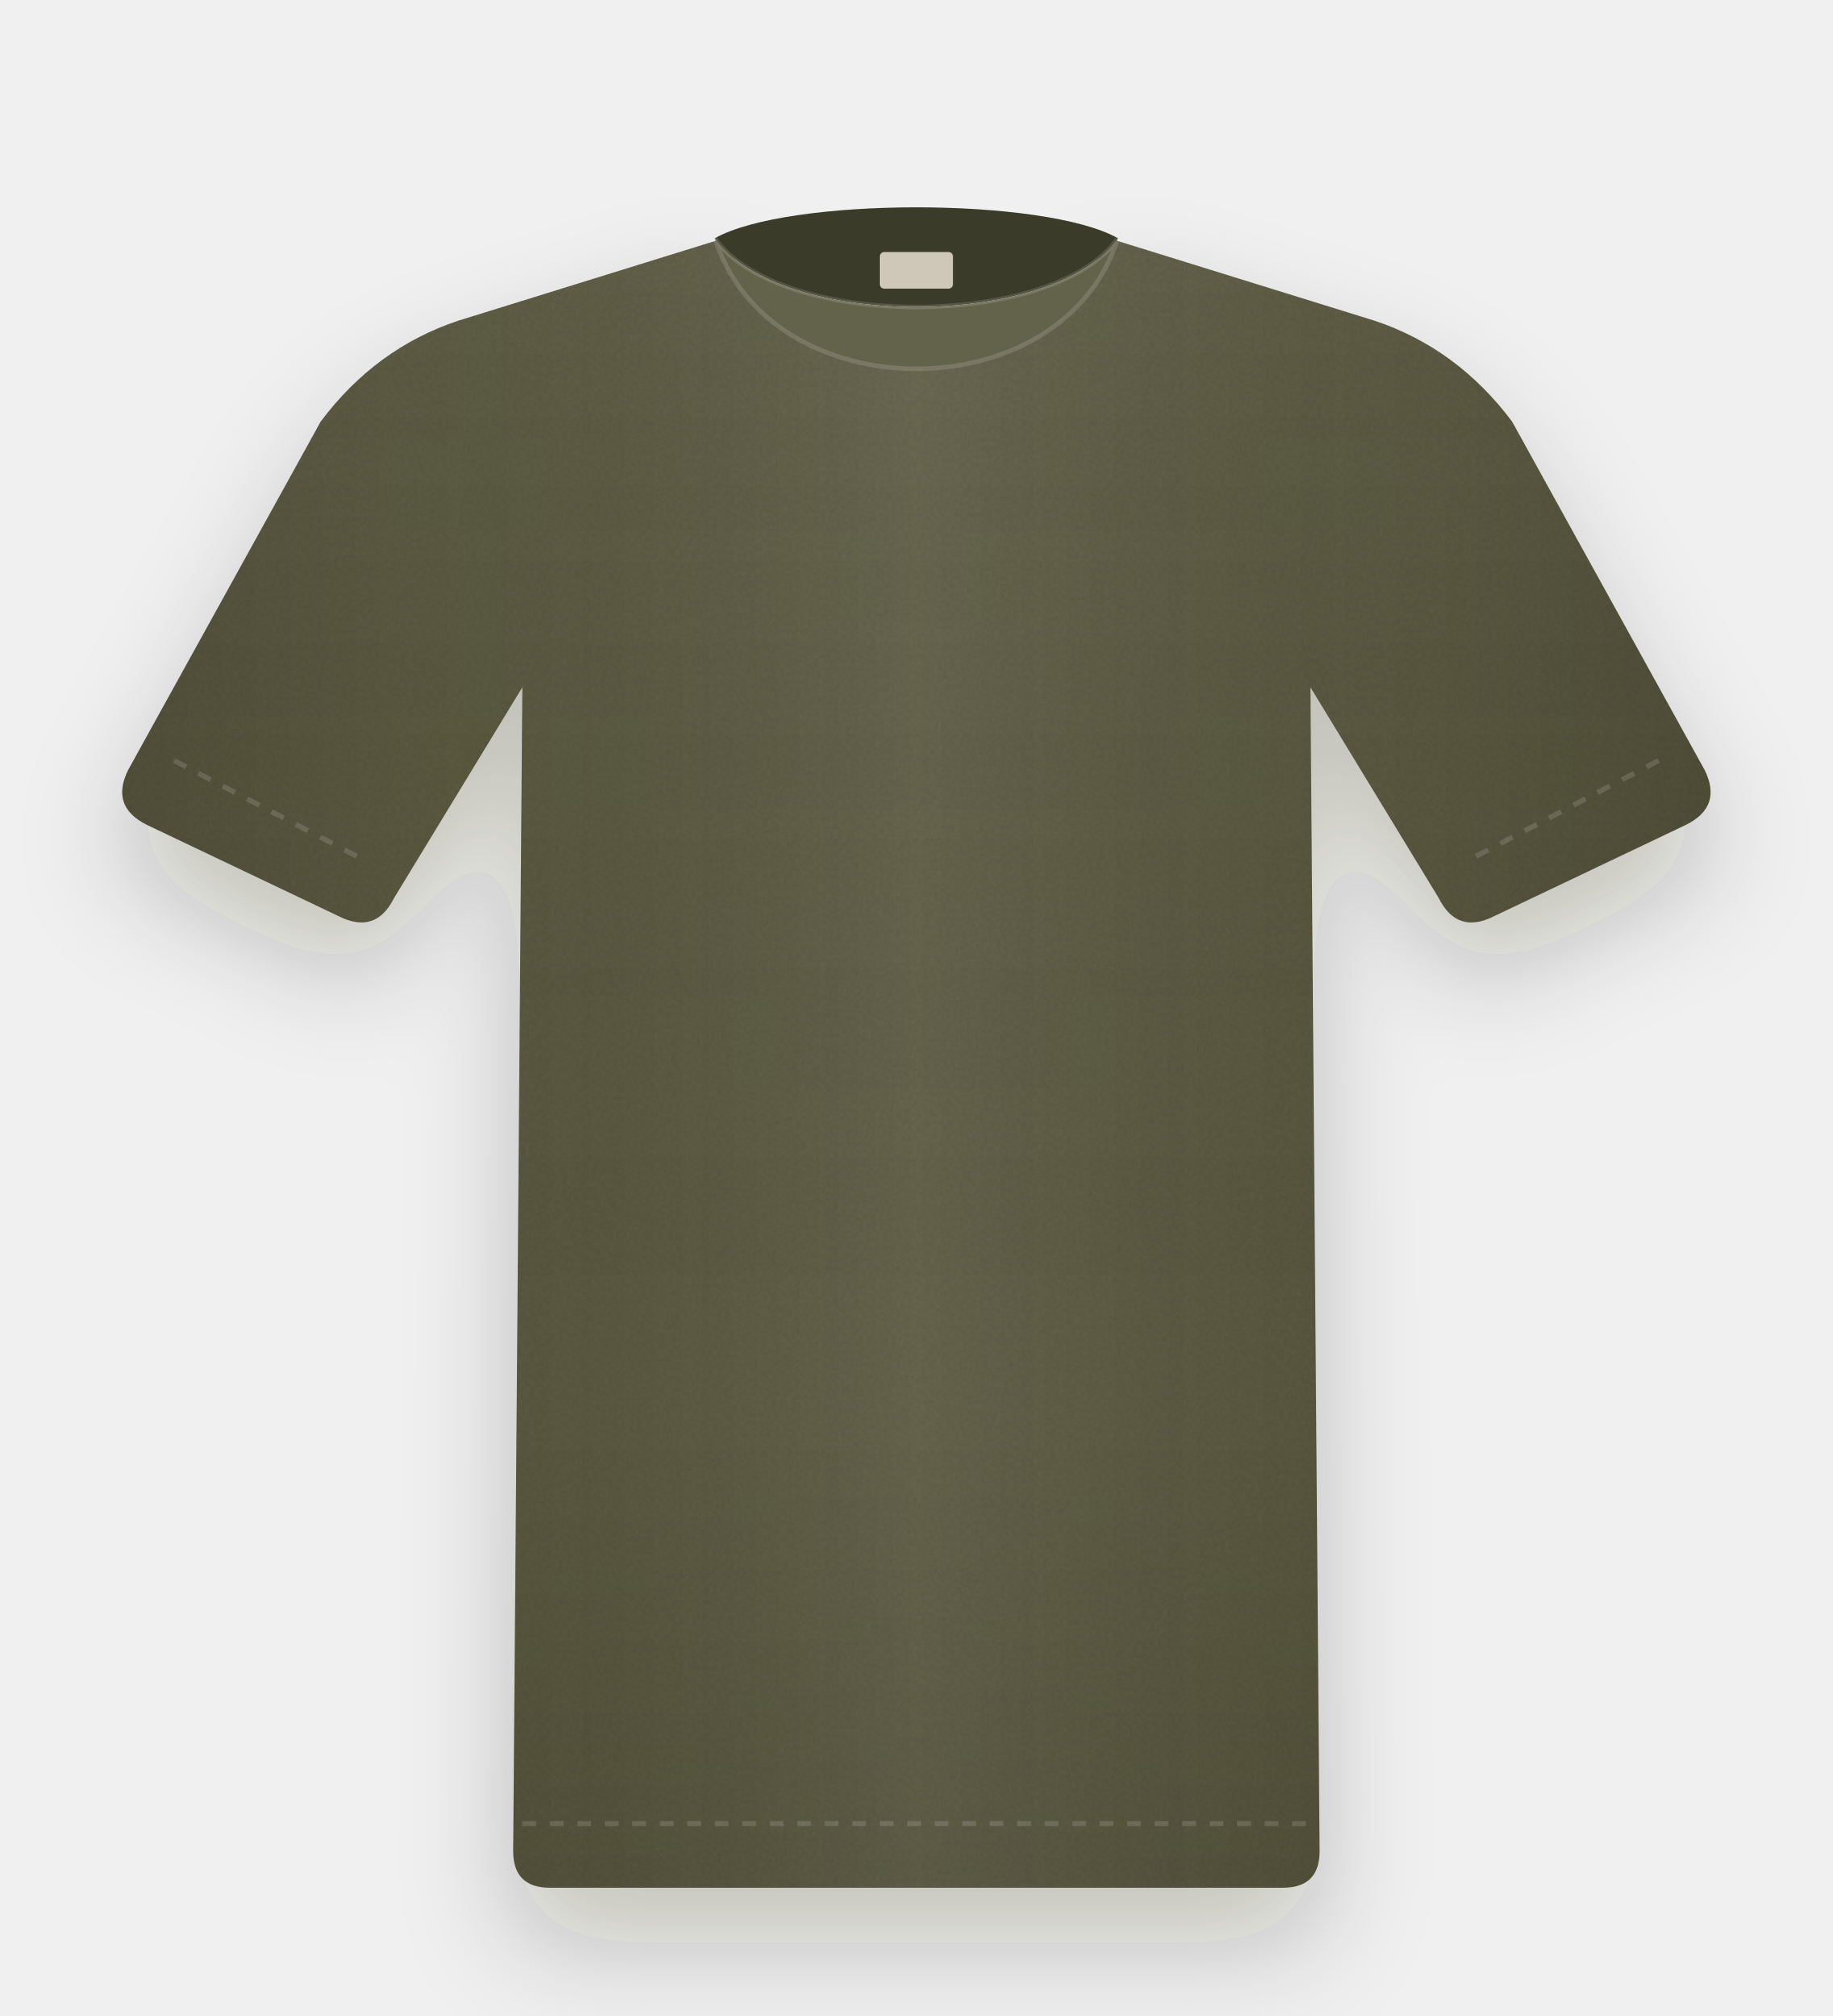
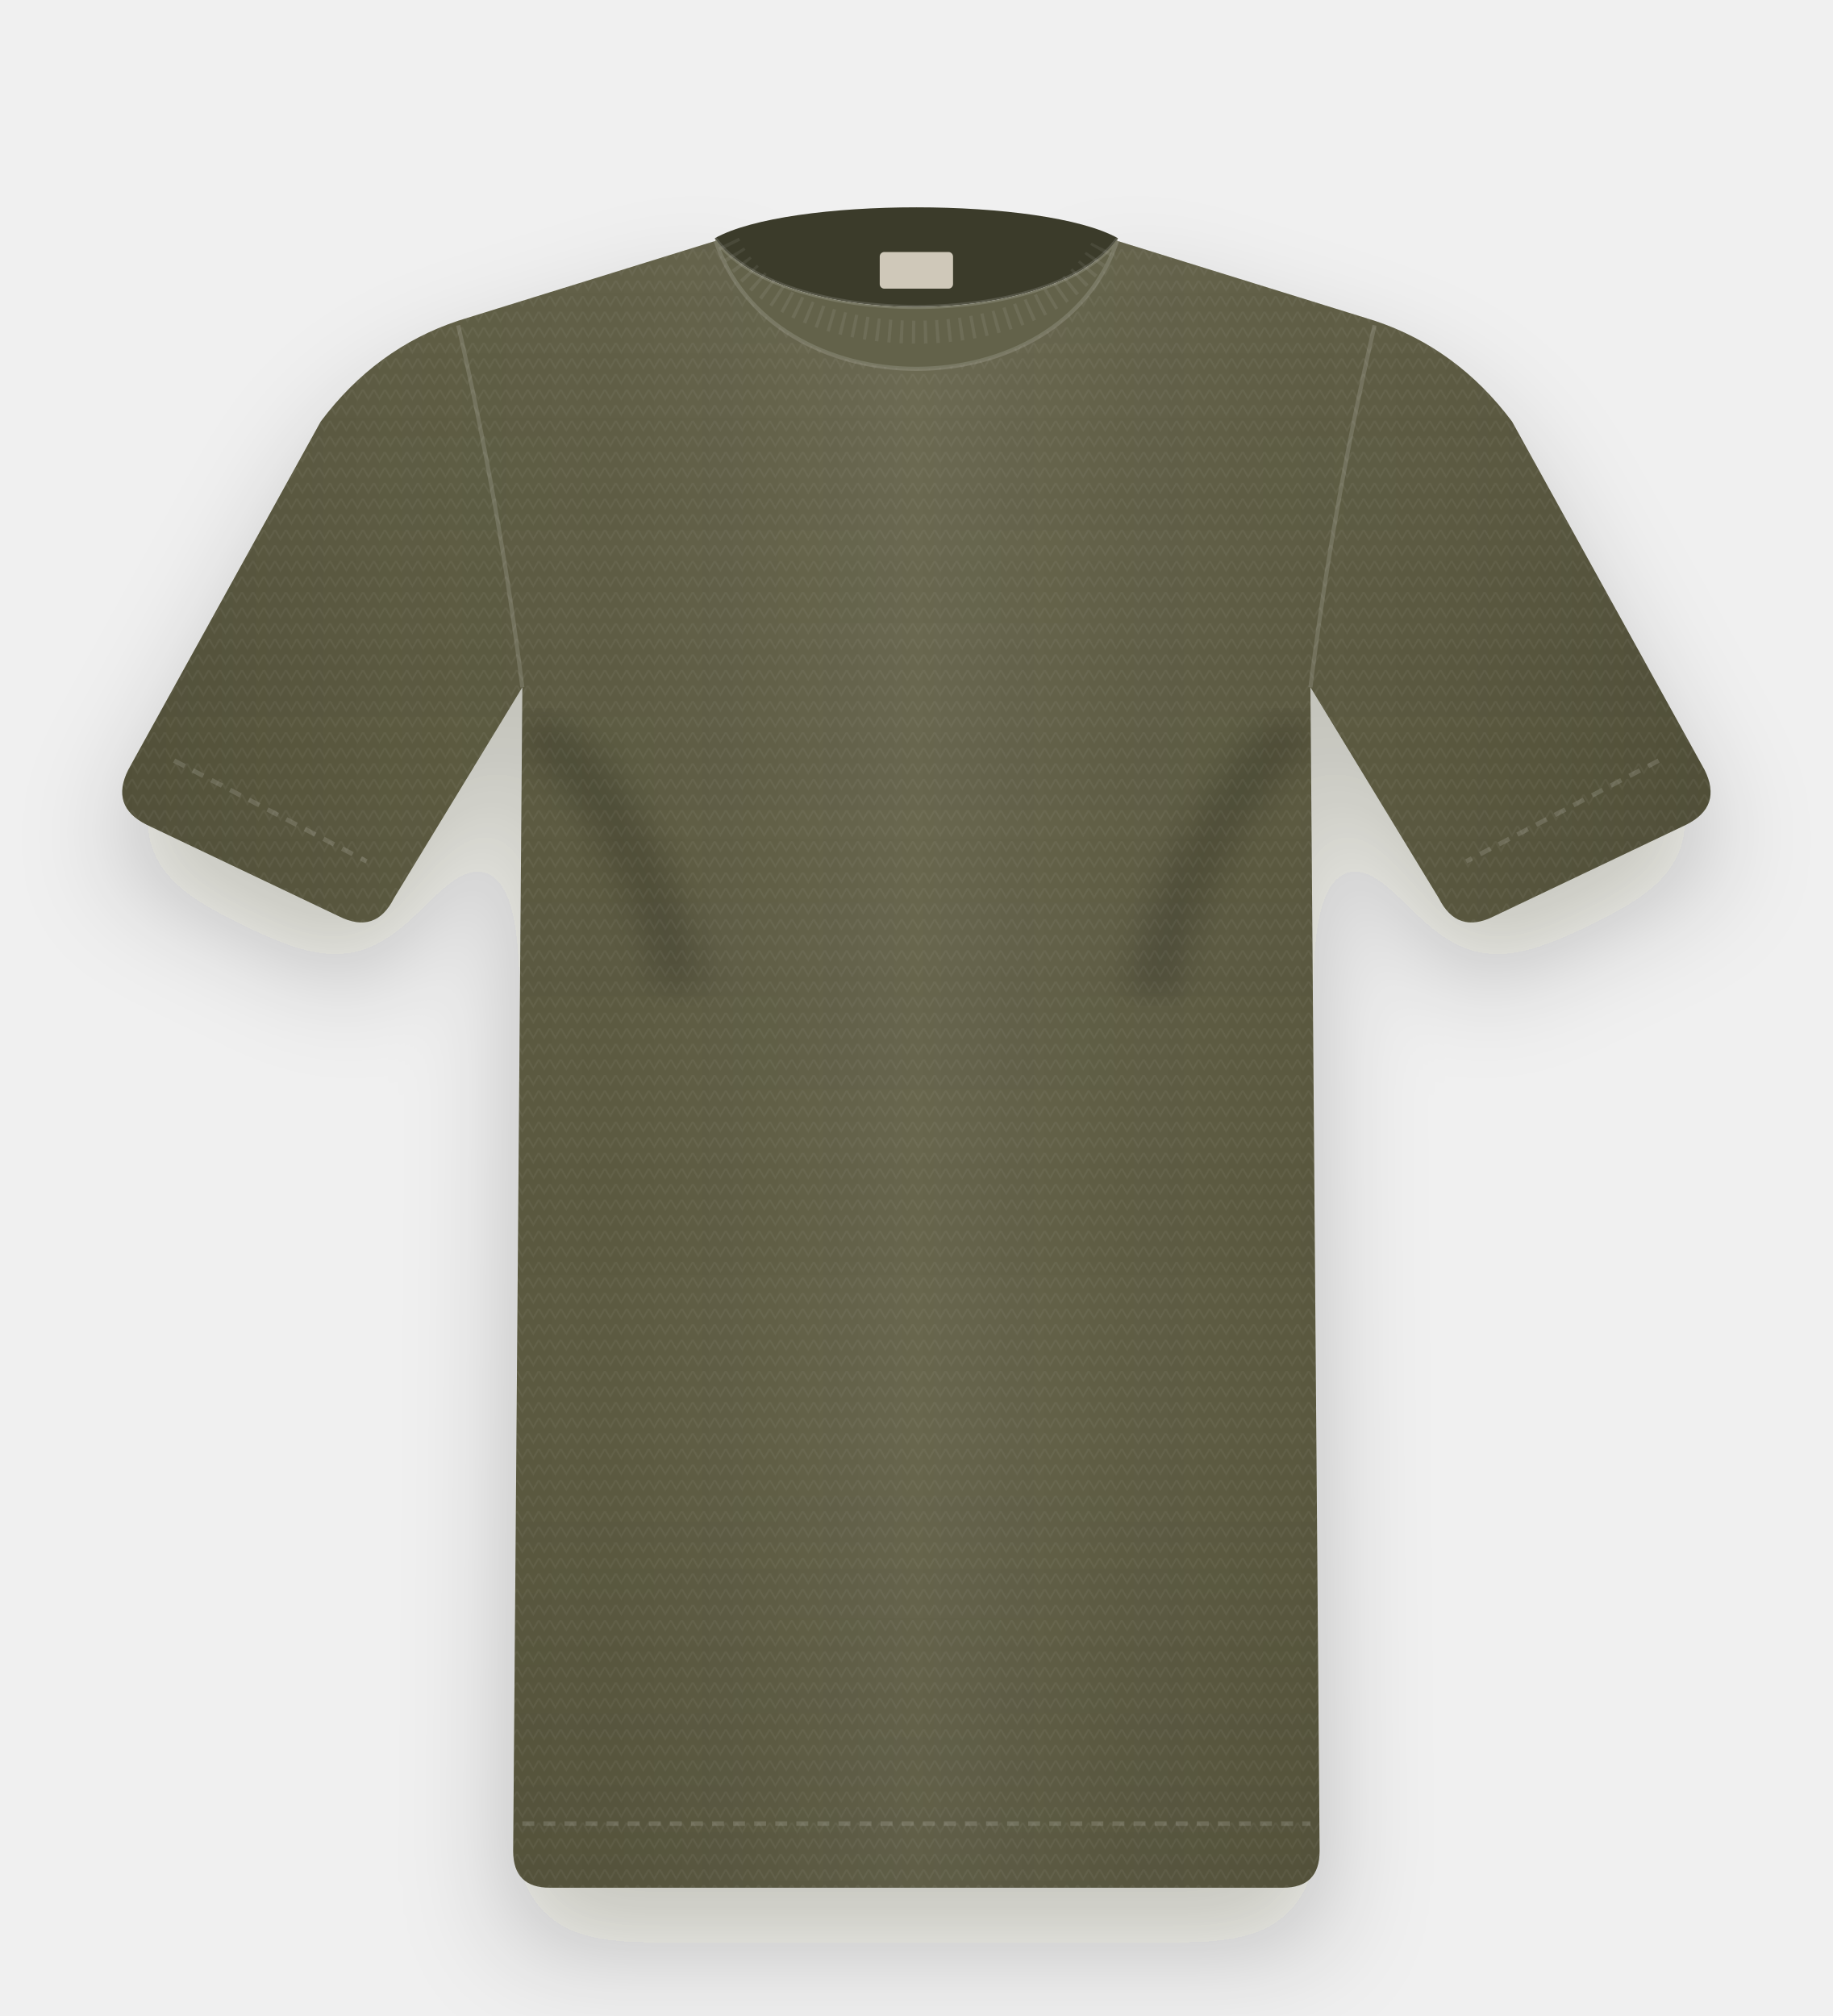
<svg xmlns="http://www.w3.org/2000/svg" viewBox="0 0 400 440" role="img">
  <defs>
    <linearGradient id="al" x1="0" x2="1" y1="0" y2="0">
      <stop offset="0" stop-color="#000" stop-opacity=".16" />
      <stop offset=".22" stop-color="#000" stop-opacity=".02" />
      <stop offset=".5" stop-color="#fff" stop-opacity=".07" />
      <stop offset=".78" stop-color="#000" stop-opacity=".03" />
      <stop offset="1" stop-color="#000" stop-opacity=".18" />
    </linearGradient>
    <linearGradient id="av" x1="0" x2="0" y1="0" y2="1">
      <stop offset="0" stop-color="#fff" stop-opacity=".06" />
      <stop offset=".7" stop-color="#000" stop-opacity="0" />
      <stop offset="1" stop-color="#000" stop-opacity=".1" />
    </linearGradient>
-     <filter id="an" x="0" y="0" width="100%" height="100%">
-       <feTurbulence type="fractalNoise" baseFrequency="1.1" numOctaves="2" seed="3" />
-       <feColorMatrix values="0 0 0 0 0  0 0 0 0 0  0 0 0 0 0  0 0 0 .09 0" />
+     <pattern id="ak" width="2.4" height="3.4" patternUnits="userSpaceOnUse">
+       <path d="M0 0 L1.2 2.1 L2.4 0" fill="none" stroke="#fff" stroke-width=".4" />
+     </pattern>
+     <filter id="af" x="-10%" y="-10%" width="120%" height="120%">
+       <feGaussianBlur stdDeviation="4" />
    </filter>
    <filter id="as" x="-20%" y="-20%" width="140%" height="140%">
      <feDropShadow dx="0" dy="12" stdDeviation="12" flood-color="#2a2014" flood-opacity=".22" />
    </filter>
    <clipPath id="ac">
      <path d="M158 52 C170 82 230 82 242 52 L300 70 Q318 76 330 92 L372 168 Q376 176 368 180 L326 200 Q318 204 314 196 L286 150 L288 404 Q288 412 280 412 L120 412 Q112 412 112 404 L114 150 L86 196 Q82 204 74 200 L32 180 Q24 176 28 168 L70 92 Q82 76 100 70 Z" />
    </clipPath>
  </defs>
  <g filter="url(#as)">
    <path d="M158 52 C170 82 230 82 242 52 L300 70 Q318 76 330 92 L372 168 Q376 176 368 180 L326 200 Q318 204 314 196 L286 150 L288 404 Q288 412 280 412 L120 412 Q112 412 112 404 L114 150 L86 196 Q82 204 74 200 L32 180 Q24 176 28 168 L70 92 Q82 76 100 70 Z" fill="#5b5a40" />
  </g>
  <g clip-path="url(#ac)">
    <rect width="400" height="440" fill="url(#al)" />
    <rect width="400" height="440" fill="url(#av)" />
-     <rect width="400" height="440" filter="url(#an)" />
-     <g fill="none" stroke="rgba(255,255,255,.14)" stroke-width="1.1" stroke-dasharray="3 3">
+     <g filter="url(#af)" fill="none" stroke-linecap="round">
+       <path d="M118 160 Q138 176 148 212" stroke="#000" stroke-opacity="0.18" stroke-width="9" />
+       <path d="M282 160 Q262 178 252 214" stroke="#000" stroke-opacity="0.18" stroke-width="9" />
+     </g>
+     <rect width="400" height="440" fill="url(#ak)" opacity="0.05" />
+     <g fill="none" stroke="rgba(255,255,255,.14)" stroke-width=".9">
+       <path d="M100 71 Q109 110 114 150" />
+       <path d="M300 71 Q291 110 286 150" />
+     </g>
+     <g fill="none" stroke="rgba(255,255,255,.14)" stroke-width="1" stroke-dasharray="2.6 2">
      <path d="M38 166 L80 188" />
      <path d="M362 166 L320 188" />
      <path d="M114 398 L286 398" />
    </g>
    <g fill="none" stroke="rgba(255,255,255,.14)" stroke-width="1.2" />
    <g style="mix-blend-mode:multiply" opacity=".92" />
  </g>
  <path d="M156 52 C170 72 230 72 244 52 C228 43 172 43 156 52 Z" fill="#3b3b2a" />
  <path d="M156 52 C168 90 232 90 244 52 C230 72 170 72 156 52 Z" fill="#63624a" />
-   <path d="M156 52 C168 90 232 90 244 52 C230 72 170 72 156 52 Z" fill="none" stroke="rgba(255,255,255,.14)" stroke-width="1" />
+   <path d="M159 53 C171 79 229 79 241 53" fill="none" stroke="rgba(255,255,255,.14)" stroke-width="5" stroke-dasharray=".7 1.9" opacity=".5" />
+   <path d="M156 52 C168 90 232 90 244 52 C230 72 170 72 156 52 Z" fill="none" stroke="rgba(255,255,255,.14)" stroke-width=".9" />
  <rect x="192" y="55" width="16" height="8" rx="1" fill="#e9e1d2" opacity=".85" />
</svg>
